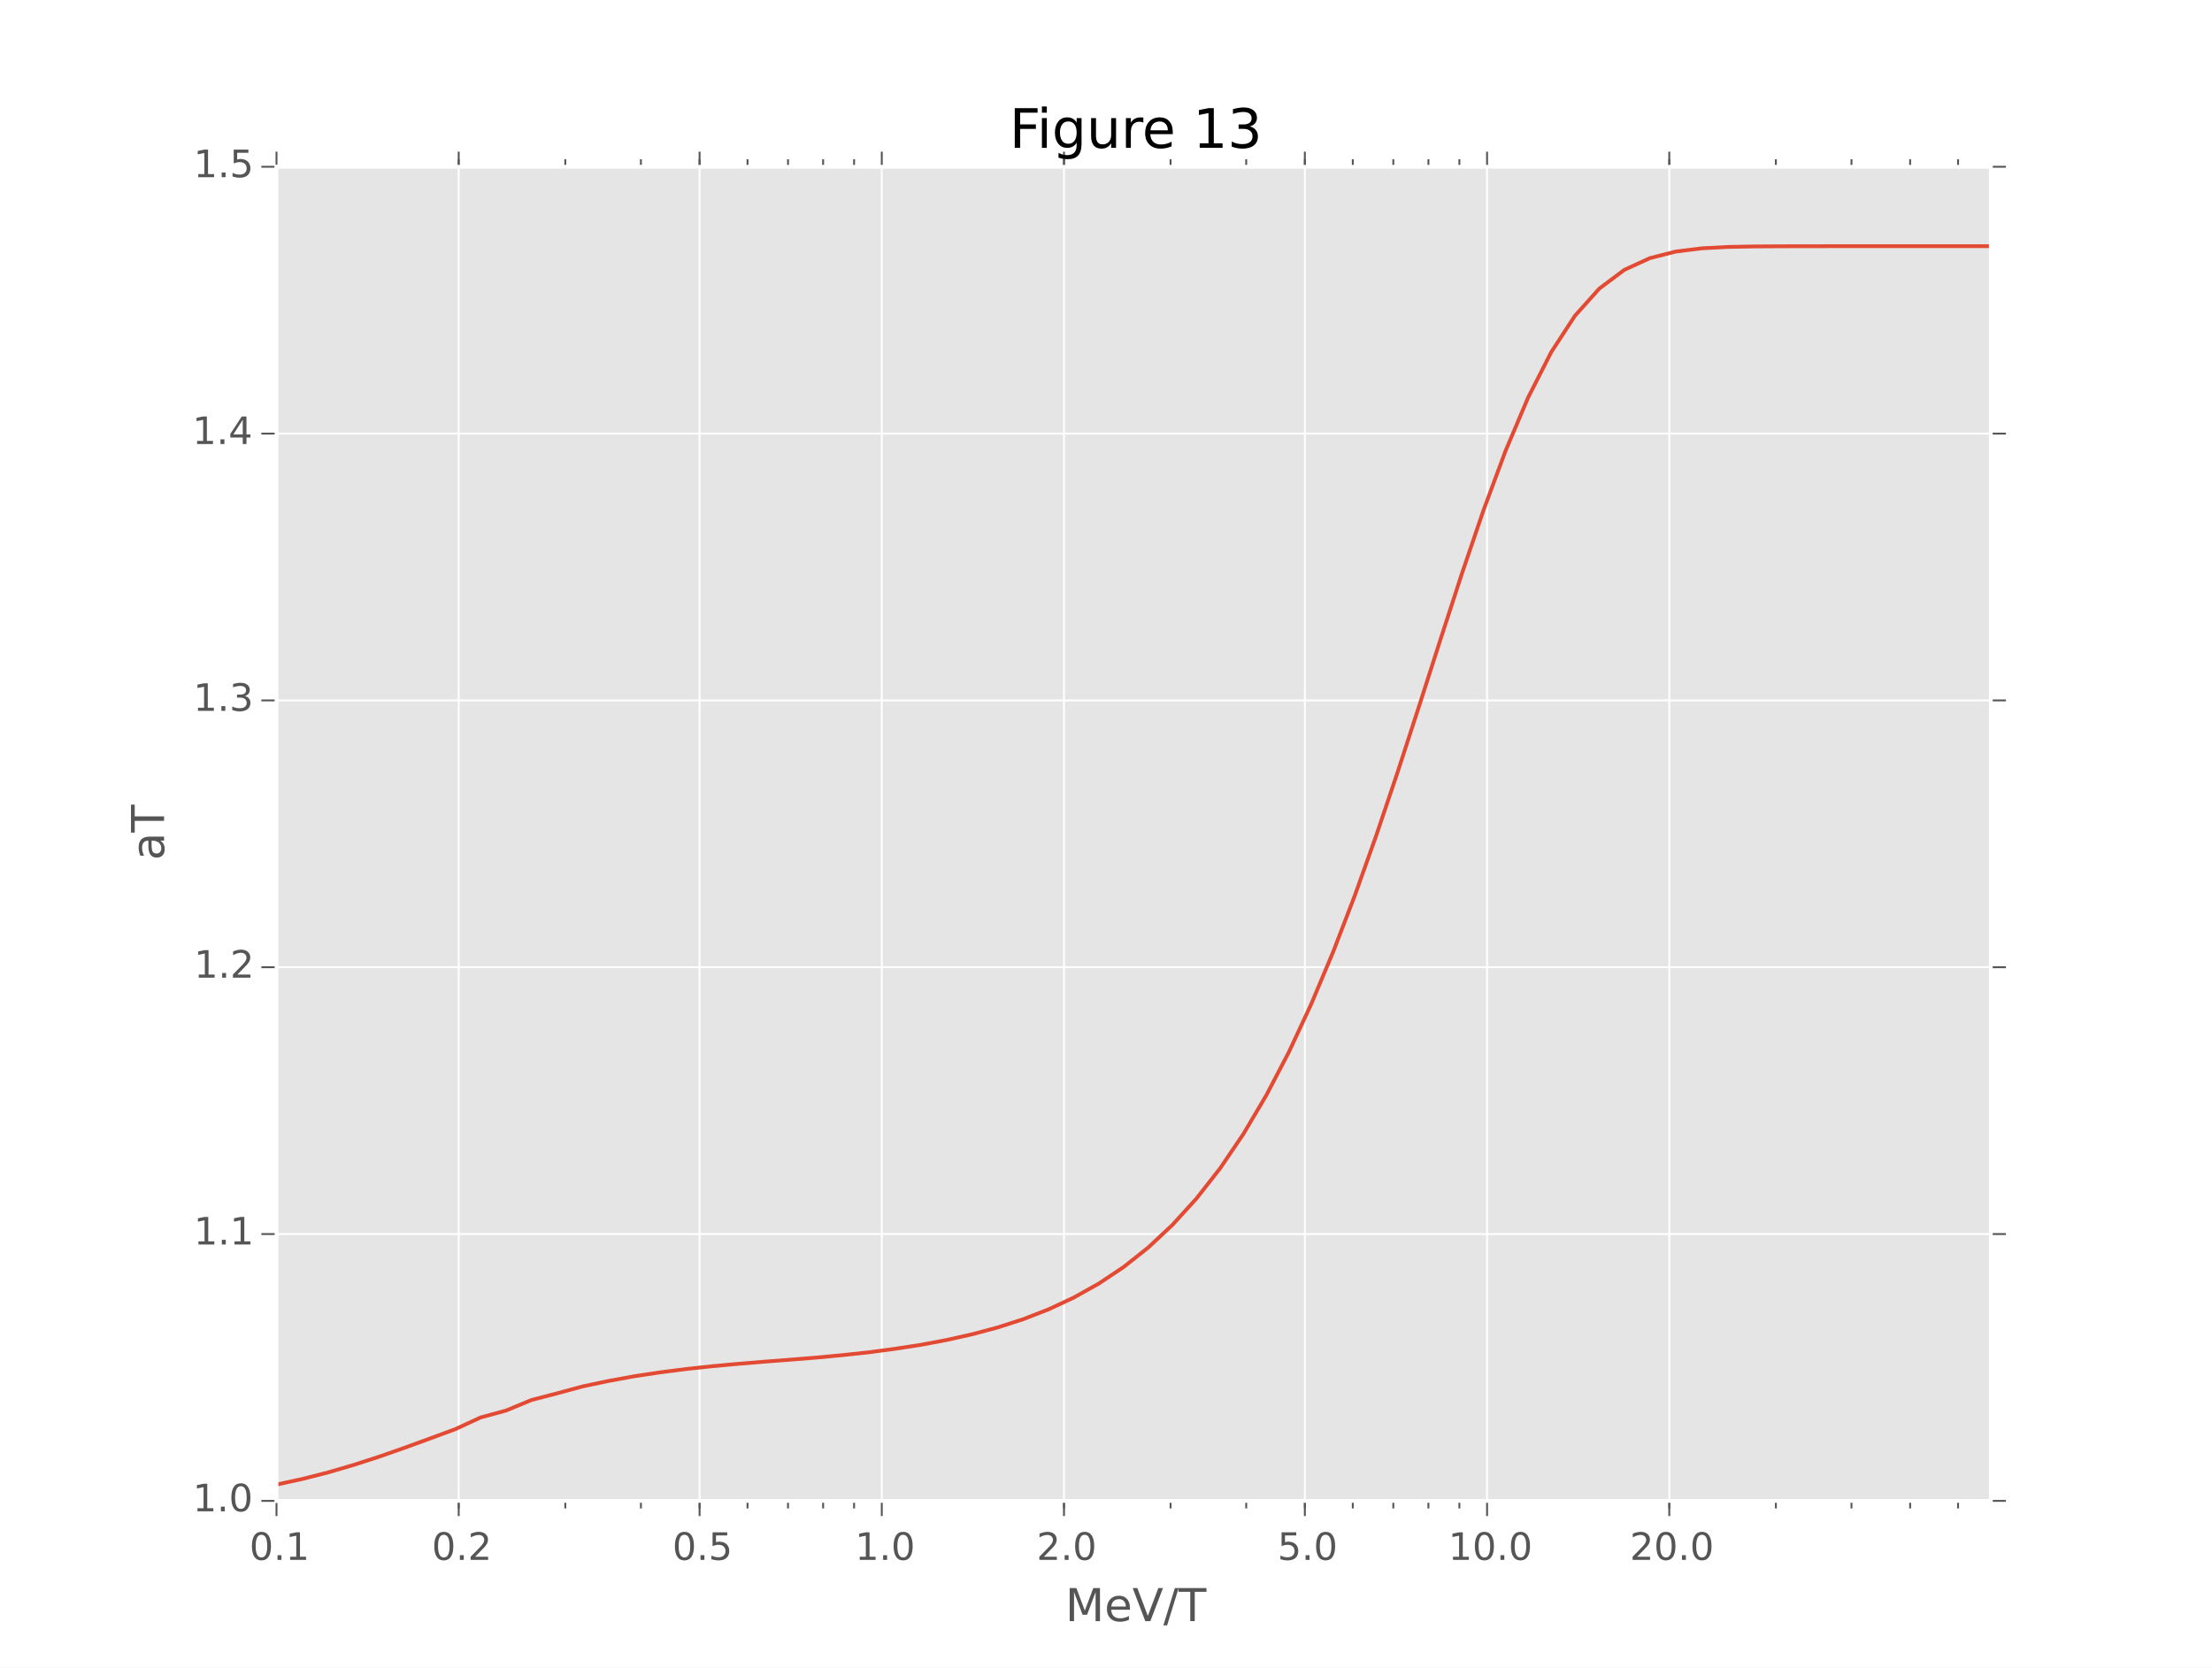
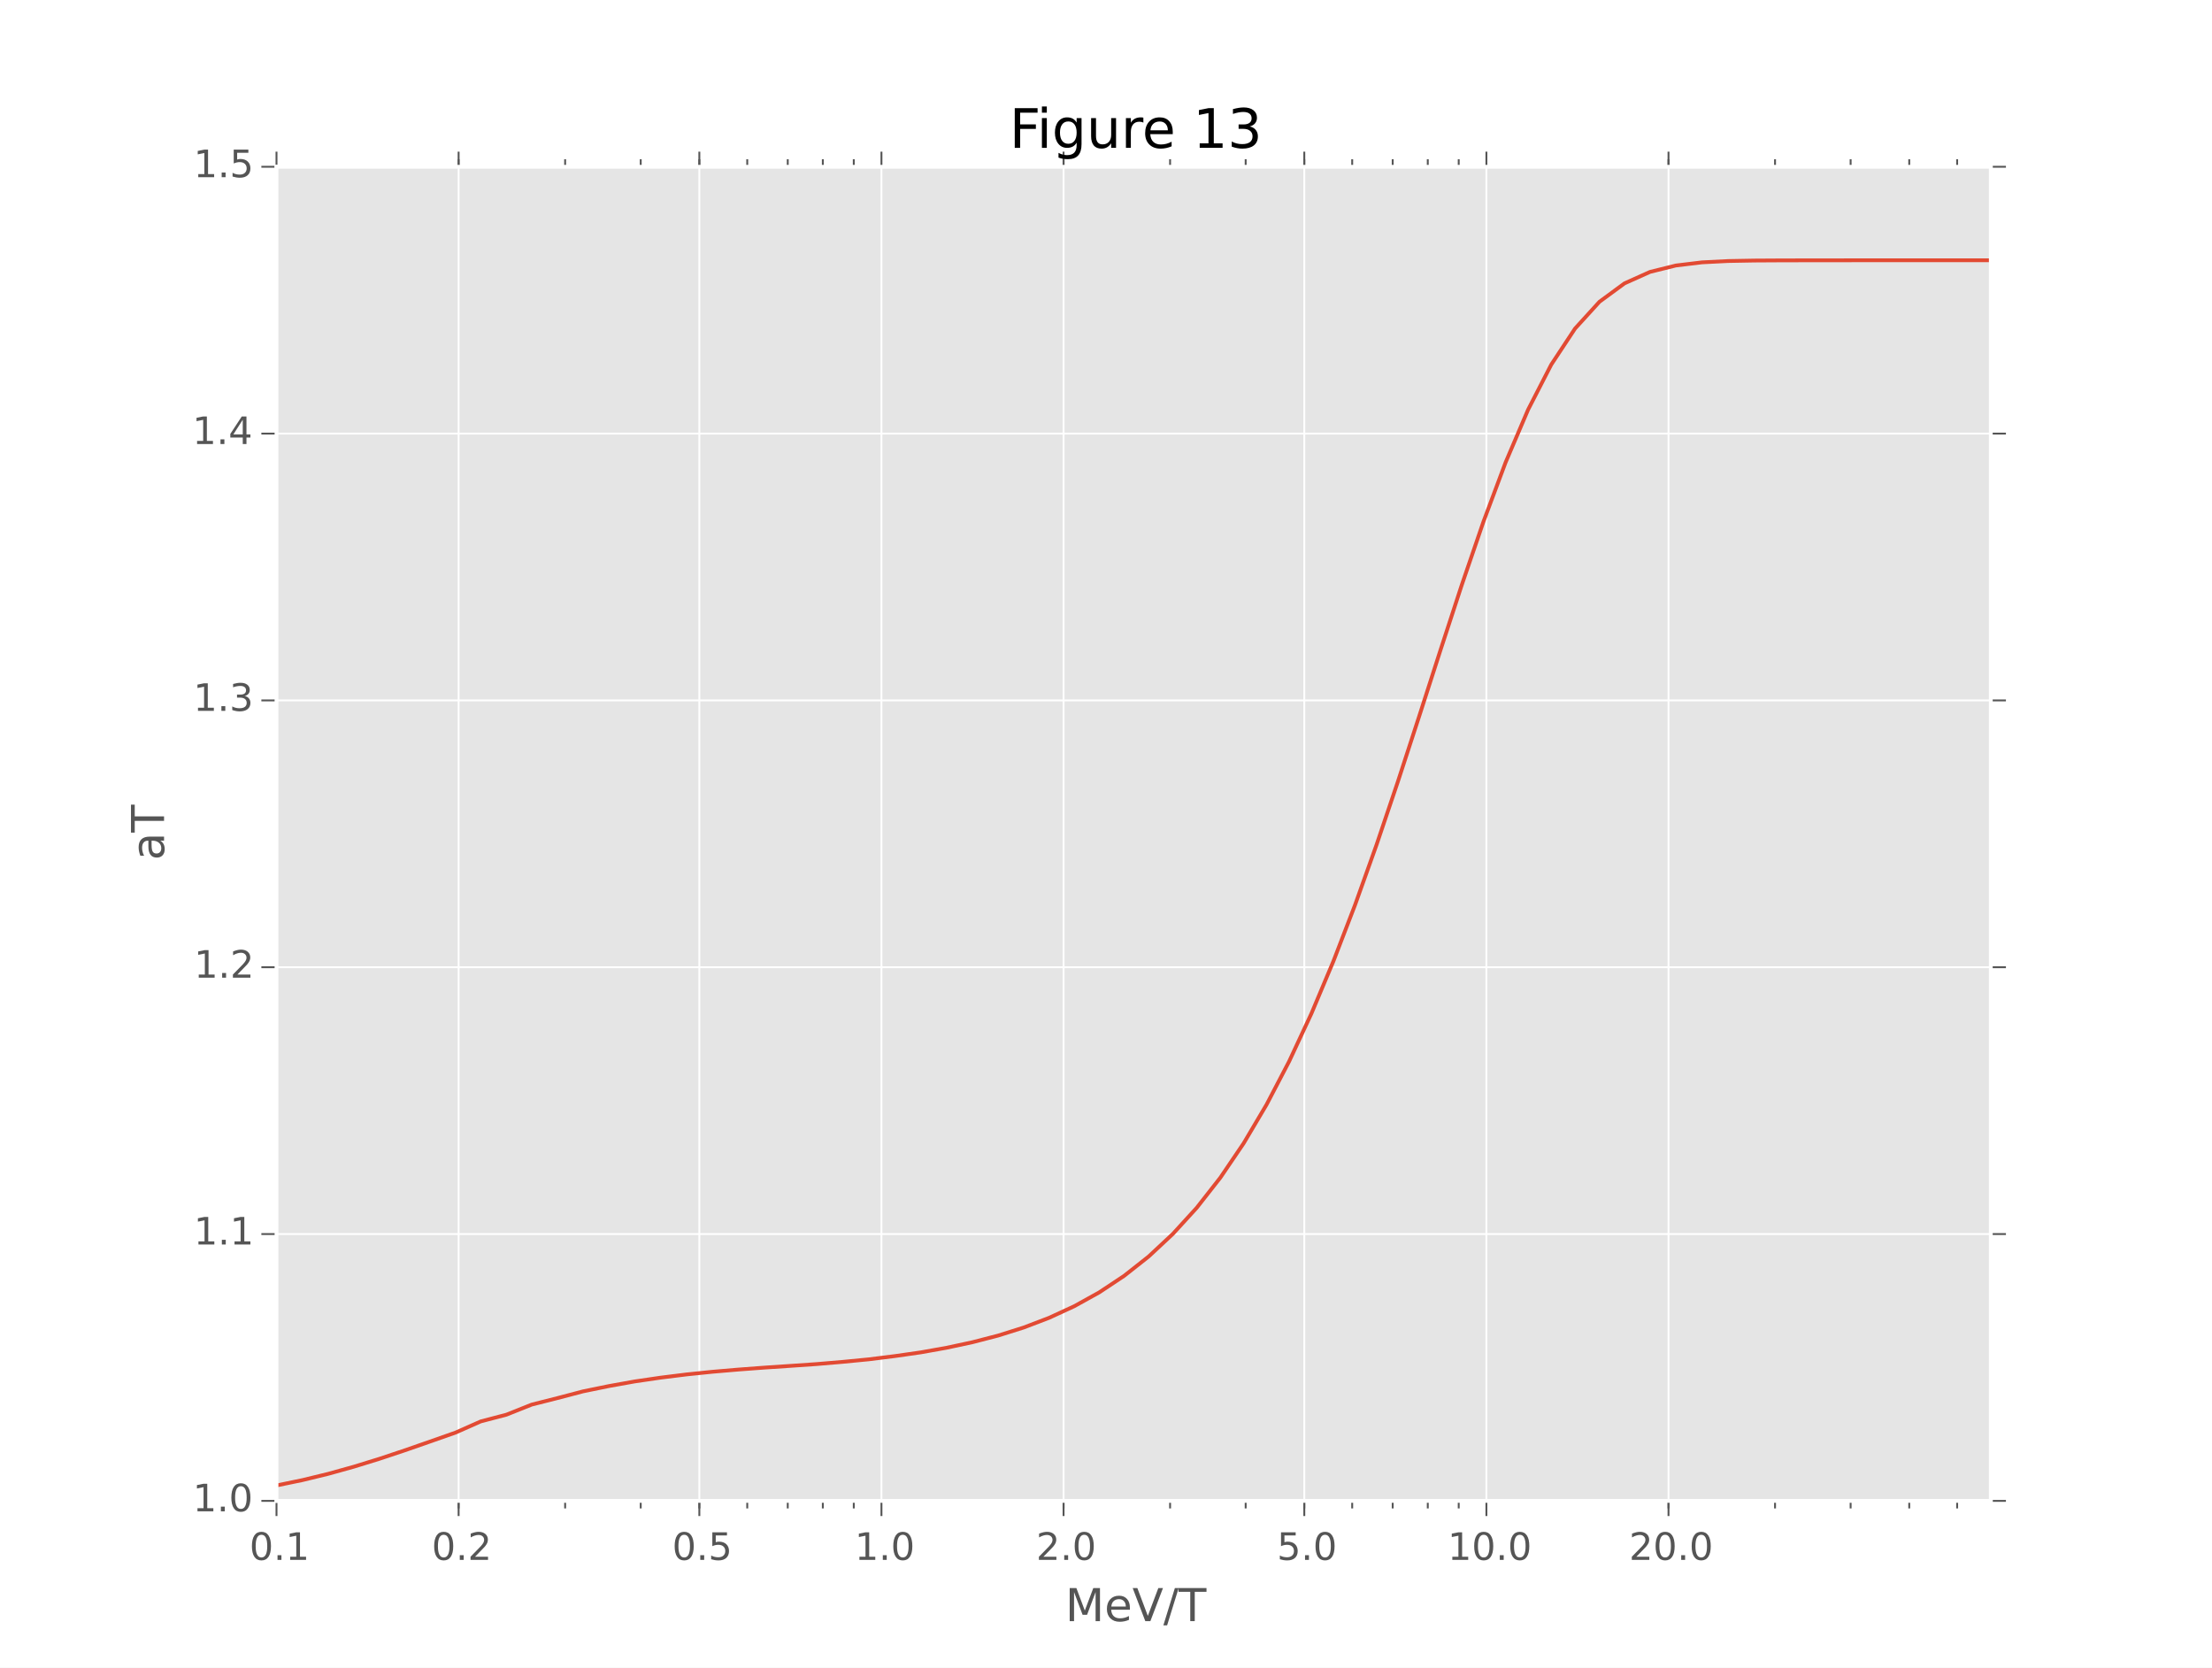
<svg xmlns="http://www.w3.org/2000/svg" xmlns:xlink="http://www.w3.org/1999/xlink" height="441pt" version="1.1" viewBox="0 0 585 441" width="585pt">
  <defs>
    <style type="text/css">
*{stroke-linecap:butt;stroke-linejoin:round;}
  </style>
  </defs>
  <g id="figure_1">
    <g id="patch_1">
      <path d=" M0 441 L585 441 L585 0 L0 0 z " style="fill:#ffffff;" />
    </g>
    <g id="axes_1">
      <g id="patch_2">
        <path d=" M73.125 396.9 L526.5 396.9 L526.5 44.1 L73.125 44.1 z " style="fill:#e5e5e5;" />
      </g>
      <g id="matplotlib.axis_1">
        <g id="xtick_1">
          <g id="line2d_1">
            <path clip-path="url(#p5873ec822d)" d=" M73.125 396.9 L73.125 44.1" style="fill:none;stroke:#ffffff;stroke-linecap:square;stroke-width:0.5;" />
          </g>
          <g id="line2d_2">
            <defs>
              <path d=" M0 0 L0 4" id="m64c3aef5f4" style="stroke:#555555;stroke-width:0.5;" />
            </defs>
            <g>
              <use style="fill:#555555;stroke:#555555;stroke-width:0.5;" x="73.125" xlink:href="#m64c3aef5f4" y="396.9" />
            </g>
          </g>
          <g id="line2d_3">
            <defs>
              <path d=" M0 0 L0 -4" id="m91191bb255" style="stroke:#555555;stroke-width:0.5;" />
            </defs>
            <g>
              <use style="fill:#555555;stroke:#555555;stroke-width:0.5;" x="73.125" xlink:href="#m91191bb255" y="44.1" />
            </g>
          </g>
          <g id="text_1">
            <defs>
              <path d=" M31.781 66.406 Q24.172 66.406 20.328 58.906 Q16.5 51.422 16.5 36.375 Q16.5 21.391 20.328 13.891 Q24.172 6.391 31.781 6.391 Q39.453 6.391 43.281 13.891 Q47.125 21.391 47.125 36.375 Q47.125 51.422 43.281 58.906 Q39.453 66.406 31.781 66.406 M31.781 74.219 Q44.047 74.219 50.516 64.516 Q56.984 54.828 56.984 36.375 Q56.984 17.969 50.516 8.266 Q44.047 -1.422 31.781 -1.422 Q19.531 -1.422 13.062 8.266 Q6.594 17.969 6.594 36.375 Q6.594 54.828 13.062 64.516 Q19.531 74.219 31.781 74.219" id="BitstreamVeraSans-Roman-30" />
              <path d=" M12.406 8.297 L28.516 8.297 L28.516 63.922 L10.984 60.406 L10.984 69.391 L28.422 72.906 L38.281 72.906 L38.281 8.297 L54.391 8.297 L54.391 0 L12.406 0 z " id="BitstreamVeraSans-Roman-31" />
              <path d=" M10.688 12.406 L21 12.406 L21 0 L10.688 0 z " id="BitstreamVeraSans-Roman-2e" />
            </defs>
            <g style="fill:#555555;" transform="translate(65.96484 412.4984)scale(0.1 -0.1)">
              <use xlink:href="#BitstreamVeraSans-Roman-30" />
              <use x="63.623" xlink:href="#BitstreamVeraSans-Roman-2e" />
              <use x="95.41" xlink:href="#BitstreamVeraSans-Roman-31" />
            </g>
          </g>
        </g>
        <g id="xtick_2">
          <g id="line2d_4">
-             <path clip-path="url(#p5873ec822d)" d=" M121.313 396.9 L121.313 44.1" style="fill:none;stroke:#ffffff;stroke-linecap:square;stroke-width:0.5;" />
+             <path clip-path="url(#p5873ec822d)" d=" M121.287 396.9 L121.287 44.1" style="fill:none;stroke:#ffffff;stroke-linecap:square;stroke-width:0.5;" />
          </g>
          <g id="line2d_5">
            <g>
-               <use style="fill:#555555;stroke:#555555;stroke-width:0.5;" x="121.313" xlink:href="#m64c3aef5f4" y="396.9" />
+               <use style="fill:#555555;stroke:#555555;stroke-width:0.5;" x="121.287" xlink:href="#m64c3aef5f4" y="396.9" />
            </g>
          </g>
          <g id="line2d_6">
            <g>
-               <use style="fill:#555555;stroke:#555555;stroke-width:0.5;" x="121.313" xlink:href="#m91191bb255" y="44.1" />
+               <use style="fill:#555555;stroke:#555555;stroke-width:0.5;" x="121.287" xlink:href="#m91191bb255" y="44.1" />
            </g>
          </g>
          <g id="text_2">
            <defs>
              <path d=" M19.188 8.297 L53.609 8.297 L53.609 0 L7.328 0 L7.328 8.297 Q12.938 14.109 22.625 23.891 Q32.328 33.688 34.812 36.531 Q39.547 41.844 41.422 45.531 Q43.312 49.219 43.312 52.781 Q43.312 58.594 39.234 62.25 Q35.156 65.922 28.609 65.922 Q23.969 65.922 18.812 64.312 Q13.672 62.703 7.812 59.422 L7.812 69.391 Q13.766 71.781 18.938 73 Q24.125 74.219 28.422 74.219 Q39.75 74.219 46.484 68.547 Q53.219 62.891 53.219 53.422 Q53.219 48.922 51.531 44.891 Q49.859 40.875 45.406 35.406 Q44.188 33.984 37.641 27.219 Q31.109 20.453 19.188 8.297" id="BitstreamVeraSans-Roman-32" />
            </defs>
-             <g style="fill:#555555;" transform="translate(114.1921 412.4984)scale(0.1 -0.1)">
+             <g style="fill:#555555;" transform="translate(114.1655 412.4984)scale(0.1 -0.1)">
              <use xlink:href="#BitstreamVeraSans-Roman-30" />
              <use x="63.623" xlink:href="#BitstreamVeraSans-Roman-2e" />
              <use x="95.41" xlink:href="#BitstreamVeraSans-Roman-32" />
            </g>
          </g>
        </g>
        <g id="xtick_3">
          <g id="line2d_7">
-             <path clip-path="url(#p5873ec822d)" d=" M185.015 396.9 L185.015 44.1" style="fill:none;stroke:#ffffff;stroke-linecap:square;stroke-width:0.5;" />
+             <path clip-path="url(#p5873ec822d)" d=" M184.953 396.9 L184.953 44.1" style="fill:none;stroke:#ffffff;stroke-linecap:square;stroke-width:0.5;" />
          </g>
          <g id="line2d_8">
            <g>
-               <use style="fill:#555555;stroke:#555555;stroke-width:0.5;" x="185.015" xlink:href="#m64c3aef5f4" y="396.9" />
+               <use style="fill:#555555;stroke:#555555;stroke-width:0.5;" x="184.953" xlink:href="#m64c3aef5f4" y="396.9" />
            </g>
          </g>
          <g id="line2d_9">
            <g>
-               <use style="fill:#555555;stroke:#555555;stroke-width:0.5;" x="185.015" xlink:href="#m91191bb255" y="44.1" />
+               <use style="fill:#555555;stroke:#555555;stroke-width:0.5;" x="184.953" xlink:href="#m91191bb255" y="44.1" />
            </g>
          </g>
          <g id="text_3">
            <defs>
              <path d=" M10.797 72.906 L49.516 72.906 L49.516 64.594 L19.828 64.594 L19.828 46.734 Q21.969 47.469 24.109 47.828 Q26.266 48.188 28.422 48.188 Q40.625 48.188 47.75 41.5 Q54.891 34.812 54.891 23.391 Q54.891 11.625 47.562 5.094 Q40.234 -1.422 26.906 -1.422 Q22.312 -1.422 17.547 -0.641 Q12.797 0.141 7.719 1.703 L7.719 11.625 Q12.109 9.234 16.797 8.062 Q21.484 6.891 26.703 6.891 Q35.156 6.891 40.078 11.328 Q45.016 15.766 45.016 23.391 Q45.016 31 40.078 35.438 Q35.156 39.891 26.703 39.891 Q22.75 39.891 18.812 39.016 Q14.891 38.141 10.797 36.281 z " id="BitstreamVeraSans-Roman-35" />
            </defs>
-             <g style="fill:#555555;" transform="translate(177.8294 412.4984)scale(0.1 -0.1)">
+             <g style="fill:#555555;" transform="translate(177.7675 412.4984)scale(0.1 -0.1)">
              <use xlink:href="#BitstreamVeraSans-Roman-30" />
              <use x="63.623" xlink:href="#BitstreamVeraSans-Roman-2e" />
              <use x="95.41" xlink:href="#BitstreamVeraSans-Roman-35" />
            </g>
          </g>
        </g>
        <g id="xtick_4">
          <g id="line2d_10">
-             <path clip-path="url(#p5873ec822d)" d=" M233.203 396.9 L233.203 44.1" style="fill:none;stroke:#ffffff;stroke-linecap:square;stroke-width:0.5;" />
+             <path clip-path="url(#p5873ec822d)" d=" M233.114 396.9 L233.114 44.1" style="fill:none;stroke:#ffffff;stroke-linecap:square;stroke-width:0.5;" />
          </g>
          <g id="line2d_11">
            <g>
-               <use style="fill:#555555;stroke:#555555;stroke-width:0.5;" x="233.203" xlink:href="#m64c3aef5f4" y="396.9" />
+               <use style="fill:#555555;stroke:#555555;stroke-width:0.5;" x="233.114" xlink:href="#m64c3aef5f4" y="396.9" />
            </g>
          </g>
          <g id="line2d_12">
            <g>
-               <use style="fill:#555555;stroke:#555555;stroke-width:0.5;" x="233.203" xlink:href="#m91191bb255" y="44.1" />
+               <use style="fill:#555555;stroke:#555555;stroke-width:0.5;" x="233.114" xlink:href="#m91191bb255" y="44.1" />
            </g>
          </g>
          <g id="text_4">
-             <g style="fill:#555555;" transform="translate(226.1324 412.4984)scale(0.1 -0.1)">
+             <g style="fill:#555555;" transform="translate(226.0439 412.4984)scale(0.1 -0.1)">
              <use xlink:href="#BitstreamVeraSans-Roman-31" />
              <use x="63.623" xlink:href="#BitstreamVeraSans-Roman-2e" />
              <use x="95.41" xlink:href="#BitstreamVeraSans-Roman-30" />
            </g>
          </g>
        </g>
        <g id="xtick_5">
          <g id="line2d_13">
-             <path clip-path="url(#p5873ec822d)" d=" M281.391 396.9 L281.391 44.1" style="fill:none;stroke:#ffffff;stroke-linecap:square;stroke-width:0.5;" />
+             <path clip-path="url(#p5873ec822d)" d=" M281.276 396.9 L281.276 44.1" style="fill:none;stroke:#ffffff;stroke-linecap:square;stroke-width:0.5;" />
          </g>
          <g id="line2d_14">
            <g>
-               <use style="fill:#555555;stroke:#555555;stroke-width:0.5;" x="281.391" xlink:href="#m64c3aef5f4" y="396.9" />
+               <use style="fill:#555555;stroke:#555555;stroke-width:0.5;" x="281.276" xlink:href="#m64c3aef5f4" y="396.9" />
            </g>
          </g>
          <g id="line2d_15">
            <g>
-               <use style="fill:#555555;stroke:#555555;stroke-width:0.5;" x="281.391" xlink:href="#m91191bb255" y="44.1" />
+               <use style="fill:#555555;stroke:#555555;stroke-width:0.5;" x="281.276" xlink:href="#m91191bb255" y="44.1" />
            </g>
          </g>
          <g id="text_5">
-             <g style="fill:#555555;" transform="translate(274.1378 412.4984)scale(0.1 -0.1)">
+             <g style="fill:#555555;" transform="translate(274.0227 412.4984)scale(0.1 -0.1)">
              <use xlink:href="#BitstreamVeraSans-Roman-32" />
              <use x="63.623" xlink:href="#BitstreamVeraSans-Roman-2e" />
              <use x="95.41" xlink:href="#BitstreamVeraSans-Roman-30" />
            </g>
          </g>
        </g>
        <g id="xtick_6">
          <g id="line2d_16">
-             <path clip-path="url(#p5873ec822d)" d=" M345.092 396.9 L345.092 44.1" style="fill:none;stroke:#ffffff;stroke-linecap:square;stroke-width:0.5;" />
+             <path clip-path="url(#p5873ec822d)" d=" M344.942 396.9 L344.942 44.1" style="fill:none;stroke:#ffffff;stroke-linecap:square;stroke-width:0.5;" />
          </g>
          <g id="line2d_17">
            <g>
-               <use style="fill:#555555;stroke:#555555;stroke-width:0.5;" x="345.092" xlink:href="#m64c3aef5f4" y="396.9" />
+               <use style="fill:#555555;stroke:#555555;stroke-width:0.5;" x="344.942" xlink:href="#m64c3aef5f4" y="396.9" />
            </g>
          </g>
          <g id="line2d_18">
            <g>
-               <use style="fill:#555555;stroke:#555555;stroke-width:0.5;" x="345.092" xlink:href="#m91191bb255" y="44.1" />
+               <use style="fill:#555555;stroke:#555555;stroke-width:0.5;" x="344.942" xlink:href="#m91191bb255" y="44.1" />
            </g>
          </g>
          <g id="text_6">
-             <g style="fill:#555555;" transform="translate(337.8587 412.4984)scale(0.1 -0.1)">
+             <g style="fill:#555555;" transform="translate(337.7083 412.4984)scale(0.1 -0.1)">
              <use xlink:href="#BitstreamVeraSans-Roman-35" />
              <use x="63.623" xlink:href="#BitstreamVeraSans-Roman-2e" />
              <use x="95.41" xlink:href="#BitstreamVeraSans-Roman-30" />
            </g>
          </g>
        </g>
        <g id="xtick_7">
          <g id="line2d_19">
-             <path clip-path="url(#p5873ec822d)" d=" M393.28 396.9 L393.28 44.1" style="fill:none;stroke:#ffffff;stroke-linecap:square;stroke-width:0.5;" />
+             <path clip-path="url(#p5873ec822d)" d=" M393.104 396.9 L393.104 44.1" style="fill:none;stroke:#ffffff;stroke-linecap:square;stroke-width:0.5;" />
          </g>
          <g id="line2d_20">
            <g>
-               <use style="fill:#555555;stroke:#555555;stroke-width:0.5;" x="393.28" xlink:href="#m64c3aef5f4" y="396.9" />
+               <use style="fill:#555555;stroke:#555555;stroke-width:0.5;" x="393.104" xlink:href="#m64c3aef5f4" y="396.9" />
            </g>
          </g>
          <g id="line2d_21">
            <g>
-               <use style="fill:#555555;stroke:#555555;stroke-width:0.5;" x="393.28" xlink:href="#m91191bb255" y="44.1" />
+               <use style="fill:#555555;stroke:#555555;stroke-width:0.5;" x="393.104" xlink:href="#m91191bb255" y="44.1" />
            </g>
          </g>
          <g id="text_7">
-             <g style="fill:#555555;" transform="translate(383.0289 412.4984)scale(0.1 -0.1)">
+             <g style="fill:#555555;" transform="translate(382.8519 412.4984)scale(0.1 -0.1)">
              <use xlink:href="#BitstreamVeraSans-Roman-31" />
              <use x="63.623" xlink:href="#BitstreamVeraSans-Roman-30" />
              <use x="127.246" xlink:href="#BitstreamVeraSans-Roman-2e" />
              <use x="159.033" xlink:href="#BitstreamVeraSans-Roman-30" />
            </g>
          </g>
        </g>
        <g id="xtick_8">
          <g id="line2d_22">
-             <path clip-path="url(#p5873ec822d)" d=" M441.469 396.9 L441.469 44.1" style="fill:none;stroke:#ffffff;stroke-linecap:square;stroke-width:0.5;" />
+             <path clip-path="url(#p5873ec822d)" d=" M441.265 396.9 L441.265 44.1" style="fill:none;stroke:#ffffff;stroke-linecap:square;stroke-width:0.5;" />
          </g>
          <g id="line2d_23">
            <g>
-               <use style="fill:#555555;stroke:#555555;stroke-width:0.5;" x="441.469" xlink:href="#m64c3aef5f4" y="396.9" />
+               <use style="fill:#555555;stroke:#555555;stroke-width:0.5;" x="441.265" xlink:href="#m64c3aef5f4" y="396.9" />
            </g>
          </g>
          <g id="line2d_24">
            <g>
-               <use style="fill:#555555;stroke:#555555;stroke-width:0.5;" x="441.469" xlink:href="#m91191bb255" y="44.1" />
+               <use style="fill:#555555;stroke:#555555;stroke-width:0.5;" x="441.265" xlink:href="#m91191bb255" y="44.1" />
            </g>
          </g>
          <g id="text_8">
-             <g style="fill:#555555;" transform="translate(431.0343 412.4984)scale(0.1 -0.1)">
+             <g style="fill:#555555;" transform="translate(430.8307 412.4984)scale(0.1 -0.1)">
              <use xlink:href="#BitstreamVeraSans-Roman-32" />
              <use x="63.623" xlink:href="#BitstreamVeraSans-Roman-30" />
              <use x="127.246" xlink:href="#BitstreamVeraSans-Roman-2e" />
              <use x="159.033" xlink:href="#BitstreamVeraSans-Roman-30" />
            </g>
          </g>
        </g>
        <g id="xtick_9">
          <g id="line2d_25">
            <defs>
              <path d=" M0 0 L0 2" id="m7c1be8cc89" style="stroke:#555555;stroke-width:0.5;" />
            </defs>
            <g>
-               <use style="fill:#555555;stroke:#555555;stroke-width:0.5;" x="121.313" xlink:href="#m7c1be8cc89" y="396.9" />
+               <use style="fill:#555555;stroke:#555555;stroke-width:0.5;" x="121.287" xlink:href="#m7c1be8cc89" y="396.9" />
            </g>
          </g>
          <g id="line2d_26">
            <defs>
              <path d=" M0 0 L0 -2" id="m590dc32cdf" style="stroke:#555555;stroke-width:0.5;" />
            </defs>
            <g>
-               <use style="fill:#555555;stroke:#555555;stroke-width:0.5;" x="121.313" xlink:href="#m590dc32cdf" y="44.1" />
+               <use style="fill:#555555;stroke:#555555;stroke-width:0.5;" x="121.287" xlink:href="#m590dc32cdf" y="44.1" />
            </g>
          </g>
        </g>
        <g id="xtick_10">
          <g id="line2d_27">
            <g>
-               <use style="fill:#555555;stroke:#555555;stroke-width:0.5;" x="149.501" xlink:href="#m7c1be8cc89" y="396.9" />
+               <use style="fill:#555555;stroke:#555555;stroke-width:0.5;" x="149.459" xlink:href="#m7c1be8cc89" y="396.9" />
            </g>
          </g>
          <g id="line2d_28">
            <g>
-               <use style="fill:#555555;stroke:#555555;stroke-width:0.5;" x="149.501" xlink:href="#m590dc32cdf" y="44.1" />
+               <use style="fill:#555555;stroke:#555555;stroke-width:0.5;" x="149.459" xlink:href="#m590dc32cdf" y="44.1" />
            </g>
          </g>
        </g>
        <g id="xtick_11">
          <g id="line2d_29">
            <g>
-               <use style="fill:#555555;stroke:#555555;stroke-width:0.5;" x="169.501" xlink:href="#m7c1be8cc89" y="396.9" />
+               <use style="fill:#555555;stroke:#555555;stroke-width:0.5;" x="169.448" xlink:href="#m7c1be8cc89" y="396.9" />
            </g>
          </g>
          <g id="line2d_30">
            <g>
-               <use style="fill:#555555;stroke:#555555;stroke-width:0.5;" x="169.501" xlink:href="#m590dc32cdf" y="44.1" />
+               <use style="fill:#555555;stroke:#555555;stroke-width:0.5;" x="169.448" xlink:href="#m590dc32cdf" y="44.1" />
            </g>
          </g>
        </g>
        <g id="xtick_12">
          <g id="line2d_31">
            <g>
-               <use style="fill:#555555;stroke:#555555;stroke-width:0.5;" x="185.015" xlink:href="#m7c1be8cc89" y="396.9" />
+               <use style="fill:#555555;stroke:#555555;stroke-width:0.5;" x="184.953" xlink:href="#m7c1be8cc89" y="396.9" />
            </g>
          </g>
          <g id="line2d_32">
            <g>
-               <use style="fill:#555555;stroke:#555555;stroke-width:0.5;" x="185.015" xlink:href="#m590dc32cdf" y="44.1" />
+               <use style="fill:#555555;stroke:#555555;stroke-width:0.5;" x="184.953" xlink:href="#m590dc32cdf" y="44.1" />
            </g>
          </g>
        </g>
        <g id="xtick_13">
          <g id="line2d_33">
            <g>
-               <use style="fill:#555555;stroke:#555555;stroke-width:0.5;" x="197.69" xlink:href="#m7c1be8cc89" y="396.9" />
+               <use style="fill:#555555;stroke:#555555;stroke-width:0.5;" x="197.621" xlink:href="#m7c1be8cc89" y="396.9" />
            </g>
          </g>
          <g id="line2d_34">
            <g>
-               <use style="fill:#555555;stroke:#555555;stroke-width:0.5;" x="197.69" xlink:href="#m590dc32cdf" y="44.1" />
+               <use style="fill:#555555;stroke:#555555;stroke-width:0.5;" x="197.621" xlink:href="#m590dc32cdf" y="44.1" />
            </g>
          </g>
        </g>
        <g id="xtick_14">
          <g id="line2d_35">
            <g>
-               <use style="fill:#555555;stroke:#555555;stroke-width:0.5;" x="208.406" xlink:href="#m7c1be8cc89" y="396.9" />
+               <use style="fill:#555555;stroke:#555555;stroke-width:0.5;" x="208.332" xlink:href="#m7c1be8cc89" y="396.9" />
            </g>
          </g>
          <g id="line2d_36">
            <g>
-               <use style="fill:#555555;stroke:#555555;stroke-width:0.5;" x="208.406" xlink:href="#m590dc32cdf" y="44.1" />
+               <use style="fill:#555555;stroke:#555555;stroke-width:0.5;" x="208.332" xlink:href="#m590dc32cdf" y="44.1" />
            </g>
          </g>
        </g>
        <g id="xtick_15">
          <g id="line2d_37">
            <g>
-               <use style="fill:#555555;stroke:#555555;stroke-width:0.5;" x="217.69" xlink:href="#m7c1be8cc89" y="396.9" />
+               <use style="fill:#555555;stroke:#555555;stroke-width:0.5;" x="217.61" xlink:href="#m7c1be8cc89" y="396.9" />
            </g>
          </g>
          <g id="line2d_38">
            <g>
-               <use style="fill:#555555;stroke:#555555;stroke-width:0.5;" x="217.69" xlink:href="#m590dc32cdf" y="44.1" />
+               <use style="fill:#555555;stroke:#555555;stroke-width:0.5;" x="217.61" xlink:href="#m590dc32cdf" y="44.1" />
            </g>
          </g>
        </g>
        <g id="xtick_16">
          <g id="line2d_39">
            <g>
-               <use style="fill:#555555;stroke:#555555;stroke-width:0.5;" x="225.878" xlink:href="#m7c1be8cc89" y="396.9" />
+               <use style="fill:#555555;stroke:#555555;stroke-width:0.5;" x="225.794" xlink:href="#m7c1be8cc89" y="396.9" />
            </g>
          </g>
          <g id="line2d_40">
            <g>
-               <use style="fill:#555555;stroke:#555555;stroke-width:0.5;" x="225.878" xlink:href="#m590dc32cdf" y="44.1" />
+               <use style="fill:#555555;stroke:#555555;stroke-width:0.5;" x="225.794" xlink:href="#m590dc32cdf" y="44.1" />
            </g>
          </g>
        </g>
        <g id="xtick_17">
          <g id="line2d_41">
            <g>
-               <use style="fill:#555555;stroke:#555555;stroke-width:0.5;" x="281.391" xlink:href="#m7c1be8cc89" y="396.9" />
+               <use style="fill:#555555;stroke:#555555;stroke-width:0.5;" x="281.276" xlink:href="#m7c1be8cc89" y="396.9" />
            </g>
          </g>
          <g id="line2d_42">
            <g>
-               <use style="fill:#555555;stroke:#555555;stroke-width:0.5;" x="281.391" xlink:href="#m590dc32cdf" y="44.1" />
+               <use style="fill:#555555;stroke:#555555;stroke-width:0.5;" x="281.276" xlink:href="#m590dc32cdf" y="44.1" />
            </g>
          </g>
        </g>
        <g id="xtick_18">
          <g id="line2d_43">
            <g>
-               <use style="fill:#555555;stroke:#555555;stroke-width:0.5;" x="309.579" xlink:href="#m7c1be8cc89" y="396.9" />
+               <use style="fill:#555555;stroke:#555555;stroke-width:0.5;" x="309.449" xlink:href="#m7c1be8cc89" y="396.9" />
            </g>
          </g>
          <g id="line2d_44">
            <g>
-               <use style="fill:#555555;stroke:#555555;stroke-width:0.5;" x="309.579" xlink:href="#m590dc32cdf" y="44.1" />
+               <use style="fill:#555555;stroke:#555555;stroke-width:0.5;" x="309.449" xlink:href="#m590dc32cdf" y="44.1" />
            </g>
          </g>
        </g>
        <g id="xtick_19">
          <g id="line2d_45">
            <g>
-               <use style="fill:#555555;stroke:#555555;stroke-width:0.5;" x="329.579" xlink:href="#m7c1be8cc89" y="396.9" />
+               <use style="fill:#555555;stroke:#555555;stroke-width:0.5;" x="329.437" xlink:href="#m7c1be8cc89" y="396.9" />
            </g>
          </g>
          <g id="line2d_46">
            <g>
-               <use style="fill:#555555;stroke:#555555;stroke-width:0.5;" x="329.579" xlink:href="#m590dc32cdf" y="44.1" />
+               <use style="fill:#555555;stroke:#555555;stroke-width:0.5;" x="329.437" xlink:href="#m590dc32cdf" y="44.1" />
            </g>
          </g>
        </g>
        <g id="xtick_20">
          <g id="line2d_47">
            <g>
-               <use style="fill:#555555;stroke:#555555;stroke-width:0.5;" x="345.092" xlink:href="#m7c1be8cc89" y="396.9" />
+               <use style="fill:#555555;stroke:#555555;stroke-width:0.5;" x="344.942" xlink:href="#m7c1be8cc89" y="396.9" />
            </g>
          </g>
          <g id="line2d_48">
            <g>
-               <use style="fill:#555555;stroke:#555555;stroke-width:0.5;" x="345.092" xlink:href="#m590dc32cdf" y="44.1" />
+               <use style="fill:#555555;stroke:#555555;stroke-width:0.5;" x="344.942" xlink:href="#m590dc32cdf" y="44.1" />
            </g>
          </g>
        </g>
        <g id="xtick_21">
          <g id="line2d_49">
            <g>
-               <use style="fill:#555555;stroke:#555555;stroke-width:0.5;" x="357.767" xlink:href="#m7c1be8cc89" y="396.9" />
+               <use style="fill:#555555;stroke:#555555;stroke-width:0.5;" x="357.61" xlink:href="#m7c1be8cc89" y="396.9" />
            </g>
          </g>
          <g id="line2d_50">
            <g>
-               <use style="fill:#555555;stroke:#555555;stroke-width:0.5;" x="357.767" xlink:href="#m590dc32cdf" y="44.1" />
+               <use style="fill:#555555;stroke:#555555;stroke-width:0.5;" x="357.61" xlink:href="#m590dc32cdf" y="44.1" />
            </g>
          </g>
        </g>
        <g id="xtick_22">
          <g id="line2d_51">
            <g>
-               <use style="fill:#555555;stroke:#555555;stroke-width:0.5;" x="368.484" xlink:href="#m7c1be8cc89" y="396.9" />
+               <use style="fill:#555555;stroke:#555555;stroke-width:0.5;" x="368.321" xlink:href="#m7c1be8cc89" y="396.9" />
            </g>
          </g>
          <g id="line2d_52">
            <g>
-               <use style="fill:#555555;stroke:#555555;stroke-width:0.5;" x="368.484" xlink:href="#m590dc32cdf" y="44.1" />
+               <use style="fill:#555555;stroke:#555555;stroke-width:0.5;" x="368.321" xlink:href="#m590dc32cdf" y="44.1" />
            </g>
          </g>
        </g>
        <g id="xtick_23">
          <g id="line2d_53">
            <g>
-               <use style="fill:#555555;stroke:#555555;stroke-width:0.5;" x="377.767" xlink:href="#m7c1be8cc89" y="396.9" />
+               <use style="fill:#555555;stroke:#555555;stroke-width:0.5;" x="377.599" xlink:href="#m7c1be8cc89" y="396.9" />
            </g>
          </g>
          <g id="line2d_54">
            <g>
-               <use style="fill:#555555;stroke:#555555;stroke-width:0.5;" x="377.767" xlink:href="#m590dc32cdf" y="44.1" />
+               <use style="fill:#555555;stroke:#555555;stroke-width:0.5;" x="377.599" xlink:href="#m590dc32cdf" y="44.1" />
            </g>
          </g>
        </g>
        <g id="xtick_24">
          <g id="line2d_55">
            <g>
-               <use style="fill:#555555;stroke:#555555;stroke-width:0.5;" x="385.956" xlink:href="#m7c1be8cc89" y="396.9" />
+               <use style="fill:#555555;stroke:#555555;stroke-width:0.5;" x="385.783" xlink:href="#m7c1be8cc89" y="396.9" />
            </g>
          </g>
          <g id="line2d_56">
            <g>
-               <use style="fill:#555555;stroke:#555555;stroke-width:0.5;" x="385.956" xlink:href="#m590dc32cdf" y="44.1" />
+               <use style="fill:#555555;stroke:#555555;stroke-width:0.5;" x="385.783" xlink:href="#m590dc32cdf" y="44.1" />
            </g>
          </g>
        </g>
        <g id="xtick_25">
          <g id="line2d_57">
            <g>
-               <use style="fill:#555555;stroke:#555555;stroke-width:0.5;" x="441.469" xlink:href="#m7c1be8cc89" y="396.9" />
+               <use style="fill:#555555;stroke:#555555;stroke-width:0.5;" x="441.265" xlink:href="#m7c1be8cc89" y="396.9" />
            </g>
          </g>
          <g id="line2d_58">
            <g>
-               <use style="fill:#555555;stroke:#555555;stroke-width:0.5;" x="441.469" xlink:href="#m590dc32cdf" y="44.1" />
+               <use style="fill:#555555;stroke:#555555;stroke-width:0.5;" x="441.265" xlink:href="#m590dc32cdf" y="44.1" />
            </g>
          </g>
        </g>
        <g id="xtick_26">
          <g id="line2d_59">
            <g>
-               <use style="fill:#555555;stroke:#555555;stroke-width:0.5;" x="469.657" xlink:href="#m7c1be8cc89" y="396.9" />
+               <use style="fill:#555555;stroke:#555555;stroke-width:0.5;" x="469.438" xlink:href="#m7c1be8cc89" y="396.9" />
            </g>
          </g>
          <g id="line2d_60">
            <g>
-               <use style="fill:#555555;stroke:#555555;stroke-width:0.5;" x="469.657" xlink:href="#m590dc32cdf" y="44.1" />
+               <use style="fill:#555555;stroke:#555555;stroke-width:0.5;" x="469.438" xlink:href="#m590dc32cdf" y="44.1" />
            </g>
          </g>
        </g>
        <g id="xtick_27">
          <g id="line2d_61">
            <g>
-               <use style="fill:#555555;stroke:#555555;stroke-width:0.5;" x="489.657" xlink:href="#m7c1be8cc89" y="396.9" />
+               <use style="fill:#555555;stroke:#555555;stroke-width:0.5;" x="489.427" xlink:href="#m7c1be8cc89" y="396.9" />
            </g>
          </g>
          <g id="line2d_62">
            <g>
-               <use style="fill:#555555;stroke:#555555;stroke-width:0.5;" x="489.657" xlink:href="#m590dc32cdf" y="44.1" />
+               <use style="fill:#555555;stroke:#555555;stroke-width:0.5;" x="489.427" xlink:href="#m590dc32cdf" y="44.1" />
            </g>
          </g>
        </g>
        <g id="xtick_28">
          <g id="line2d_63">
            <g>
-               <use style="fill:#555555;stroke:#555555;stroke-width:0.5;" x="505.17" xlink:href="#m7c1be8cc89" y="396.9" />
+               <use style="fill:#555555;stroke:#555555;stroke-width:0.5;" x="504.931" xlink:href="#m7c1be8cc89" y="396.9" />
            </g>
          </g>
          <g id="line2d_64">
            <g>
-               <use style="fill:#555555;stroke:#555555;stroke-width:0.5;" x="505.17" xlink:href="#m590dc32cdf" y="44.1" />
+               <use style="fill:#555555;stroke:#555555;stroke-width:0.5;" x="504.931" xlink:href="#m590dc32cdf" y="44.1" />
            </g>
          </g>
        </g>
        <g id="xtick_29">
          <g id="line2d_65">
            <g>
-               <use style="fill:#555555;stroke:#555555;stroke-width:0.5;" x="517.845" xlink:href="#m7c1be8cc89" y="396.9" />
+               <use style="fill:#555555;stroke:#555555;stroke-width:0.5;" x="517.599" xlink:href="#m7c1be8cc89" y="396.9" />
            </g>
          </g>
          <g id="line2d_66">
            <g>
-               <use style="fill:#555555;stroke:#555555;stroke-width:0.5;" x="517.845" xlink:href="#m590dc32cdf" y="44.1" />
+               <use style="fill:#555555;stroke:#555555;stroke-width:0.5;" x="517.599" xlink:href="#m590dc32cdf" y="44.1" />
            </g>
          </g>
        </g>
        <g id="text_9">
          <defs>
            <path d=" M56.203 29.594 L56.203 25.203 L14.891 25.203 Q15.484 15.922 20.484 11.062 Q25.484 6.203 34.422 6.203 Q39.594 6.203 44.453 7.469 Q49.312 8.734 54.109 11.281 L54.109 2.781 Q49.266 0.734 44.188 -0.344 Q39.109 -1.422 33.891 -1.422 Q20.797 -1.422 13.156 6.188 Q5.516 13.812 5.516 26.812 Q5.516 40.234 12.766 48.109 Q20.016 56 32.328 56 Q43.359 56 49.781 48.891 Q56.203 41.797 56.203 29.594 M47.219 32.234 Q47.125 39.594 43.094 43.984 Q39.062 48.391 32.422 48.391 Q24.906 48.391 20.391 44.141 Q15.875 39.891 15.188 32.172 z " id="BitstreamVeraSans-Roman-65" />
            <path d=" M9.812 72.906 L24.516 72.906 L43.109 23.297 L61.812 72.906 L76.516 72.906 L76.516 0 L66.891 0 L66.891 64.016 L48.094 14.016 L38.188 14.016 L19.391 64.016 L19.391 0 L9.812 0 z " id="BitstreamVeraSans-Roman-4d" />
            <path d=" M-0.297 72.906 L61.375 72.906 L61.375 64.594 L35.5 64.594 L35.5 0 L25.594 0 L25.594 64.594 L-0.297 64.594 z " id="BitstreamVeraSans-Roman-54" />
            <path d=" M28.609 0 L0.781 72.906 L11.078 72.906 L34.188 11.531 L57.328 72.906 L67.578 72.906 L39.797 0 z " id="BitstreamVeraSans-Roman-56" />
            <path d=" M25.391 72.906 L33.688 72.906 L8.297 -9.281 L0 -9.281 z " id="BitstreamVeraSans-Roman-2f" />
          </defs>
          <g style="fill:#555555;" transform="translate(281.7244 428.6963)scale(0.12 -0.12)">
            <use xlink:href="#BitstreamVeraSans-Roman-4d" />
            <use x="86.279" xlink:href="#BitstreamVeraSans-Roman-65" />
            <use x="147.803" xlink:href="#BitstreamVeraSans-Roman-56" />
            <use x="216.211" xlink:href="#BitstreamVeraSans-Roman-2f" />
            <use x="249.902" xlink:href="#BitstreamVeraSans-Roman-54" />
          </g>
        </g>
      </g>
      <g id="matplotlib.axis_2">
        <g id="ytick_1">
          <g id="line2d_67">
            <path clip-path="url(#p5873ec822d)" d=" M73.125 396.9 L526.5 396.9" style="fill:none;stroke:#ffffff;stroke-linecap:square;stroke-width:0.5;" />
          </g>
          <g id="line2d_68">
            <defs>
              <path d=" M0 0 L-4 0" id="mf591f037a3" style="stroke:#555555;stroke-width:0.5;" />
            </defs>
            <g>
              <use style="fill:#555555;stroke:#555555;stroke-width:0.5;" x="73.125" xlink:href="#mf591f037a3" y="396.9" />
            </g>
          </g>
          <g id="line2d_69">
            <defs>
              <path d=" M0 0 L4 0" id="m9430d3eee0" style="stroke:#555555;stroke-width:0.5;" />
            </defs>
            <g>
              <use style="fill:#555555;stroke:#555555;stroke-width:0.5;" x="526.5" xlink:href="#m9430d3eee0" y="396.9" />
            </g>
          </g>
          <g id="text_10">
            <g style="fill:#555555;" transform="translate(50.98438 399.6594)scale(0.1 -0.1)">
              <use xlink:href="#BitstreamVeraSans-Roman-31" />
              <use x="63.623" xlink:href="#BitstreamVeraSans-Roman-2e" />
              <use x="95.41" xlink:href="#BitstreamVeraSans-Roman-30" />
            </g>
          </g>
        </g>
        <g id="ytick_2">
          <g id="line2d_70">
            <path clip-path="url(#p5873ec822d)" d=" M73.125 326.34 L526.5 326.34" style="fill:none;stroke:#ffffff;stroke-linecap:square;stroke-width:0.5;" />
          </g>
          <g id="line2d_71">
            <g>
              <use style="fill:#555555;stroke:#555555;stroke-width:0.5;" x="73.125" xlink:href="#mf591f037a3" y="326.34" />
            </g>
          </g>
          <g id="line2d_72">
            <g>
              <use style="fill:#555555;stroke:#555555;stroke-width:0.5;" x="526.5" xlink:href="#m9430d3eee0" y="326.34" />
            </g>
          </g>
          <g id="text_11">
            <g style="fill:#555555;" transform="translate(51.24375 329.0994)scale(0.1 -0.1)">
              <use xlink:href="#BitstreamVeraSans-Roman-31" />
              <use x="63.623" xlink:href="#BitstreamVeraSans-Roman-2e" />
              <use x="95.41" xlink:href="#BitstreamVeraSans-Roman-31" />
            </g>
          </g>
        </g>
        <g id="ytick_3">
          <g id="line2d_73">
            <path clip-path="url(#p5873ec822d)" d=" M73.125 255.78 L526.5 255.78" style="fill:none;stroke:#ffffff;stroke-linecap:square;stroke-width:0.5;" />
          </g>
          <g id="line2d_74">
            <g>
              <use style="fill:#555555;stroke:#555555;stroke-width:0.5;" x="73.125" xlink:href="#mf591f037a3" y="255.78" />
            </g>
          </g>
          <g id="line2d_75">
            <g>
              <use style="fill:#555555;stroke:#555555;stroke-width:0.5;" x="526.5" xlink:href="#m9430d3eee0" y="255.78" />
            </g>
          </g>
          <g id="text_12">
            <g style="fill:#555555;" transform="translate(51.32187 258.5394)scale(0.1 -0.1)">
              <use xlink:href="#BitstreamVeraSans-Roman-31" />
              <use x="63.623" xlink:href="#BitstreamVeraSans-Roman-2e" />
              <use x="95.41" xlink:href="#BitstreamVeraSans-Roman-32" />
            </g>
          </g>
        </g>
        <g id="ytick_4">
          <g id="line2d_76">
            <path clip-path="url(#p5873ec822d)" d=" M73.125 185.22 L526.5 185.22" style="fill:none;stroke:#ffffff;stroke-linecap:square;stroke-width:0.5;" />
          </g>
          <g id="line2d_77">
            <g>
              <use style="fill:#555555;stroke:#555555;stroke-width:0.5;" x="73.125" xlink:href="#mf591f037a3" y="185.22" />
            </g>
          </g>
          <g id="line2d_78">
            <g>
              <use style="fill:#555555;stroke:#555555;stroke-width:0.5;" x="526.5" xlink:href="#m9430d3eee0" y="185.22" />
            </g>
          </g>
          <g id="text_13">
            <defs>
              <path d=" M40.578 39.312 Q47.656 37.797 51.625 33 Q55.609 28.219 55.609 21.188 Q55.609 10.406 48.188 4.484 Q40.766 -1.422 27.094 -1.422 Q22.516 -1.422 17.656 -0.516 Q12.797 0.391 7.625 2.203 L7.625 11.719 Q11.719 9.328 16.594 8.109 Q21.484 6.891 26.812 6.891 Q36.078 6.891 40.938 10.547 Q45.797 14.203 45.797 21.188 Q45.797 27.641 41.281 31.266 Q36.766 34.906 28.719 34.906 L20.219 34.906 L20.219 43.016 L29.109 43.016 Q36.375 43.016 40.234 45.922 Q44.094 48.828 44.094 54.297 Q44.094 59.906 40.109 62.906 Q36.141 65.922 28.719 65.922 Q24.656 65.922 20.016 65.031 Q15.375 64.156 9.812 62.312 L9.812 71.094 Q15.438 72.656 20.344 73.438 Q25.25 74.219 29.594 74.219 Q40.828 74.219 47.359 69.109 Q53.906 64.016 53.906 55.328 Q53.906 49.266 50.438 45.094 Q46.969 40.922 40.578 39.312" id="BitstreamVeraSans-Roman-33" />
            </defs>
            <g style="fill:#555555;" transform="translate(51.12188 187.9794)scale(0.1 -0.1)">
              <use xlink:href="#BitstreamVeraSans-Roman-31" />
              <use x="63.623" xlink:href="#BitstreamVeraSans-Roman-2e" />
              <use x="95.41" xlink:href="#BitstreamVeraSans-Roman-33" />
            </g>
          </g>
        </g>
        <g id="ytick_5">
          <g id="line2d_79">
            <path clip-path="url(#p5873ec822d)" d=" M73.125 114.66 L526.5 114.66" style="fill:none;stroke:#ffffff;stroke-linecap:square;stroke-width:0.5;" />
          </g>
          <g id="line2d_80">
            <g>
              <use style="fill:#555555;stroke:#555555;stroke-width:0.5;" x="73.125" xlink:href="#mf591f037a3" y="114.66" />
            </g>
          </g>
          <g id="line2d_81">
            <g>
              <use style="fill:#555555;stroke:#555555;stroke-width:0.5;" x="526.5" xlink:href="#m9430d3eee0" y="114.66" />
            </g>
          </g>
          <g id="text_14">
            <defs>
              <path d=" M37.797 64.312 L12.891 25.391 L37.797 25.391 z  M35.203 72.906 L47.609 72.906 L47.609 25.391 L58.016 25.391 L58.016 17.188 L47.609 17.188 L47.609 0 L37.797 0 L37.797 17.188 L4.891 17.188 L4.891 26.703 z " id="BitstreamVeraSans-Roman-34" />
            </defs>
            <g style="fill:#555555;" transform="translate(50.88125 117.4194)scale(0.1 -0.1)">
              <use xlink:href="#BitstreamVeraSans-Roman-31" />
              <use x="63.623" xlink:href="#BitstreamVeraSans-Roman-2e" />
              <use x="95.41" xlink:href="#BitstreamVeraSans-Roman-34" />
            </g>
          </g>
        </g>
        <g id="ytick_6">
          <g id="line2d_82">
            <path clip-path="url(#p5873ec822d)" d=" M73.125 44.1 L526.5 44.1" style="fill:none;stroke:#ffffff;stroke-linecap:square;stroke-width:0.5;" />
          </g>
          <g id="line2d_83">
            <g>
              <use style="fill:#555555;stroke:#555555;stroke-width:0.5;" x="73.125" xlink:href="#mf591f037a3" y="44.1" />
            </g>
          </g>
          <g id="line2d_84">
            <g>
              <use style="fill:#555555;stroke:#555555;stroke-width:0.5;" x="526.5" xlink:href="#m9430d3eee0" y="44.1" />
            </g>
          </g>
          <g id="text_15">
            <g style="fill:#555555;" transform="translate(51.19375 46.85938)scale(0.1 -0.1)">
              <use xlink:href="#BitstreamVeraSans-Roman-31" />
              <use x="63.623" xlink:href="#BitstreamVeraSans-Roman-2e" />
              <use x="95.41" xlink:href="#BitstreamVeraSans-Roman-35" />
            </g>
          </g>
        </g>
        <g id="text_16">
          <defs>
            <path d=" M34.281 27.484 Q23.391 27.484 19.188 25 Q14.984 22.516 14.984 16.5 Q14.984 11.719 18.141 8.906 Q21.297 6.109 26.703 6.109 Q34.188 6.109 38.703 11.406 Q43.219 16.703 43.219 25.484 L43.219 27.484 z  M52.203 31.203 L52.203 0 L43.219 0 L43.219 8.297 Q40.141 3.328 35.547 0.953 Q30.953 -1.422 24.312 -1.422 Q15.922 -1.422 10.953 3.297 Q6 8.016 6 15.922 Q6 25.141 12.172 29.828 Q18.359 34.516 30.609 34.516 L43.219 34.516 L43.219 35.406 Q43.219 41.609 39.141 45 Q35.062 48.391 27.688 48.391 Q23 48.391 18.547 47.266 Q14.109 46.141 10.016 43.891 L10.016 52.203 Q14.938 54.109 19.578 55.047 Q24.219 56 28.609 56 Q40.484 56 46.344 49.844 Q52.203 43.703 52.203 31.203" id="BitstreamVeraSans-Roman-61" />
          </defs>
          <g style="fill:#555555;" transform="translate(43.38562 227.4994)rotate(-90.0)scale(0.12 -0.12)">
            <use xlink:href="#BitstreamVeraSans-Roman-61" />
            <use x="61.279" xlink:href="#BitstreamVeraSans-Roman-54" />
          </g>
        </g>
      </g>
      <g id="line2d_85">
-         <path clip-path="url(#p5873ec822d)" d=" M24.937 396.9 L31.886 396.869 L38.807 396.559 L45.726 396.217 L52.613 395.56 L59.492 394.81 L66.344 393.796 L73.177 392.578 L79.984 391.098 L86.767 389.367 L93.527 387.39 L100.267 385.206 L106.991 382.852 L113.707 380.398 L120.421 377.927 L127.079 374.847 L133.854 373.001 L140.543 370.225 L147.327 368.46 L154.105 366.62 L160.922 365.19 L167.756 363.935 L174.611 362.905 L181.481 362.026 L188.364 361.286 L195.256 360.653 L202.155 360.083 L209.058 359.555 L215.958 359.002 L222.849 358.349 L229.732 357.611 L236.599 356.694 L243.453 355.643 L250.286 354.362 L257.097 352.841 L263.881 351.024 L270.631 348.845 L277.343 346.234 L284.009 343.119 L290.623 339.416 L297.178 335.04 L303.666 329.9 L310.08 323.902 L316.415 316.956 L322.665 308.978 L328.825 299.893 L334.895 289.643 L340.875 278.194 L346.768 265.539 L352.58 251.706 L358.322 236.765 L364.007 220.839 L369.652 204.103 L375.278 186.802 L380.91 169.25 L386.577 151.836 L392.309 135.016 L398.141 119.299 L404.103 105.199 L410.222 93.17 L416.512 83.516 L422.974 76.309 L429.592 71.358 L436.336 68.262 L443.171 66.524 L450.065 65.665 L456.993 65.3 L463.936 65.168 L470.885 65.126 L477.837 65.111 L484.788 65.104 L491.74 65.099 L498.692 65.096 L505.644 65.095 L512.596 65.094 L519.548 65.094 L526.5 65.094" style="fill:none;stroke:#e24a33;stroke-linecap:square;" />
+         <path clip-path="url(#p5873ec822d)" d=" M24.963 396.9 L31.909 396.869 L38.829 396.582 L45.745 396.256 L52.632 395.64 L59.511 394.925 L66.364 393.963 L73.199 392.803 L80.009 391.395 L86.797 389.745 L93.562 387.863 L100.308 385.781 L107.039 383.536 L113.761 381.195 L120.482 378.834 L127.147 375.88 L133.926 374.104 L140.62 371.435 L147.406 369.72 L154.185 367.938 L161.001 366.542 L167.834 365.316 L174.688 364.311 L181.556 363.459 L188.437 362.752 L195.33 362.163 L202.23 361.649 L209.136 361.19 L216.039 360.713 L222.933 360.128 L229.818 359.46 L236.686 358.601 L243.543 357.619 L250.377 356.398 L257.19 354.937 L263.975 353.179 L270.726 351.055 L277.438 348.493 L284.104 345.42 L290.716 341.755 L297.269 337.41 L303.754 332.295 L310.165 326.317 L316.496 319.388 L322.741 311.422 L328.897 302.348 L334.962 292.108 L340.936 280.67 L346.823 268.028 L352.631 254.213 L358.368 239.296 L364.048 223.4 L369.689 206.705 L375.312 189.455 L380.942 171.967 L386.608 154.631 L392.341 137.905 L398.174 122.296 L404.138 108.315 L410.259 96.412 L416.552 86.882 L423.017 79.787 L429.636 74.928 L436.38 71.901 L443.214 70.209 L450.106 69.377 L457.031 69.025 L463.971 68.899 L470.916 68.859 L477.863 68.845 L484.811 68.838 L491.759 68.833 L498.707 68.831 L505.655 68.829 L512.604 68.829 L519.552 68.829 L526.5 68.829" style="fill:none;stroke:#e24a33;stroke-linecap:square;" />
      </g>
      <g id="patch_3">
        <path d=" M73.125 44.1 L526.5 44.1" style="fill:none;stroke:#ffffff;stroke-linecap:square;stroke-linejoin:miter;" />
      </g>
      <g id="patch_4">
        <path d=" M526.5 396.9 L526.5 44.1" style="fill:none;stroke:#ffffff;stroke-linecap:square;stroke-linejoin:miter;" />
      </g>
      <g id="patch_5">
        <path d=" M73.125 396.9 L526.5 396.9" style="fill:none;stroke:#ffffff;stroke-linecap:square;stroke-linejoin:miter;" />
      </g>
      <g id="patch_6">
        <path d=" M73.125 396.9 L73.125 44.1" style="fill:none;stroke:#ffffff;stroke-linecap:square;stroke-linejoin:miter;" />
      </g>
      <g id="text_17">
        <defs>
          <path id="BitstreamVeraSans-Roman-20" />
          <path d=" M9.812 72.906 L51.703 72.906 L51.703 64.594 L19.672 64.594 L19.672 43.109 L48.578 43.109 L48.578 34.812 L19.672 34.812 L19.672 0 L9.812 0 z " id="BitstreamVeraSans-Roman-46" />
          <path d=" M9.422 54.688 L18.406 54.688 L18.406 0 L9.422 0 z  M9.422 75.984 L18.406 75.984 L18.406 64.594 L9.422 64.594 z " id="BitstreamVeraSans-Roman-69" />
          <path d=" M45.406 27.984 Q45.406 37.75 41.375 43.109 Q37.359 48.484 30.078 48.484 Q22.859 48.484 18.828 43.109 Q14.797 37.75 14.797 27.984 Q14.797 18.266 18.828 12.891 Q22.859 7.516 30.078 7.516 Q37.359 7.516 41.375 12.891 Q45.406 18.266 45.406 27.984 M54.391 6.781 Q54.391 -7.172 48.188 -13.984 Q42 -20.797 29.203 -20.797 Q24.469 -20.797 20.266 -20.094 Q16.062 -19.391 12.109 -17.922 L12.109 -9.188 Q16.062 -11.328 19.922 -12.344 Q23.781 -13.375 27.781 -13.375 Q36.625 -13.375 41.016 -8.766 Q45.406 -4.156 45.406 5.172 L45.406 9.625 Q42.625 4.781 38.281 2.391 Q33.938 0 27.875 0 Q17.828 0 11.672 7.656 Q5.516 15.328 5.516 27.984 Q5.516 40.672 11.672 48.328 Q17.828 56 27.875 56 Q33.938 56 38.281 53.609 Q42.625 51.219 45.406 46.391 L45.406 54.688 L54.391 54.688 z " id="BitstreamVeraSans-Roman-67" />
          <path d=" M8.5 21.578 L8.5 54.688 L17.484 54.688 L17.484 21.922 Q17.484 14.156 20.5 10.266 Q23.531 6.391 29.594 6.391 Q36.859 6.391 41.078 11.031 Q45.312 15.672 45.312 23.688 L45.312 54.688 L54.297 54.688 L54.297 0 L45.312 0 L45.312 8.406 Q42.047 3.422 37.719 1 Q33.406 -1.422 27.688 -1.422 Q18.266 -1.422 13.375 4.438 Q8.5 10.297 8.5 21.578" id="BitstreamVeraSans-Roman-75" />
          <path d=" M41.109 46.297 Q39.594 47.172 37.812 47.578 Q36.031 48 33.891 48 Q26.266 48 22.188 43.047 Q18.109 38.094 18.109 28.812 L18.109 0 L9.078 0 L9.078 54.688 L18.109 54.688 L18.109 46.188 Q20.953 51.172 25.484 53.578 Q30.031 56 36.531 56 Q37.453 56 38.578 55.875 Q39.703 55.766 41.062 55.516 z " id="BitstreamVeraSans-Roman-72" />
        </defs>
        <g transform="translate(266.958 39.1)scale(0.144 -0.144)">
          <use xlink:href="#BitstreamVeraSans-Roman-46" />
          <use x="50.27" xlink:href="#BitstreamVeraSans-Roman-69" />
          <use x="78.053" xlink:href="#BitstreamVeraSans-Roman-67" />
          <use x="141.529" xlink:href="#BitstreamVeraSans-Roman-75" />
          <use x="204.908" xlink:href="#BitstreamVeraSans-Roman-72" />
          <use x="243.771" xlink:href="#BitstreamVeraSans-Roman-65" />
          <use x="305.295" xlink:href="#BitstreamVeraSans-Roman-20" />
          <use x="337.082" xlink:href="#BitstreamVeraSans-Roman-31" />
          <use x="400.705" xlink:href="#BitstreamVeraSans-Roman-33" />
        </g>
      </g>
    </g>
  </g>
  <defs>
    <clipPath id="p5873ec822d">
      <rect height="352.8" width="453.375" x="73.125" y="44.1" />
    </clipPath>
  </defs>
</svg>
